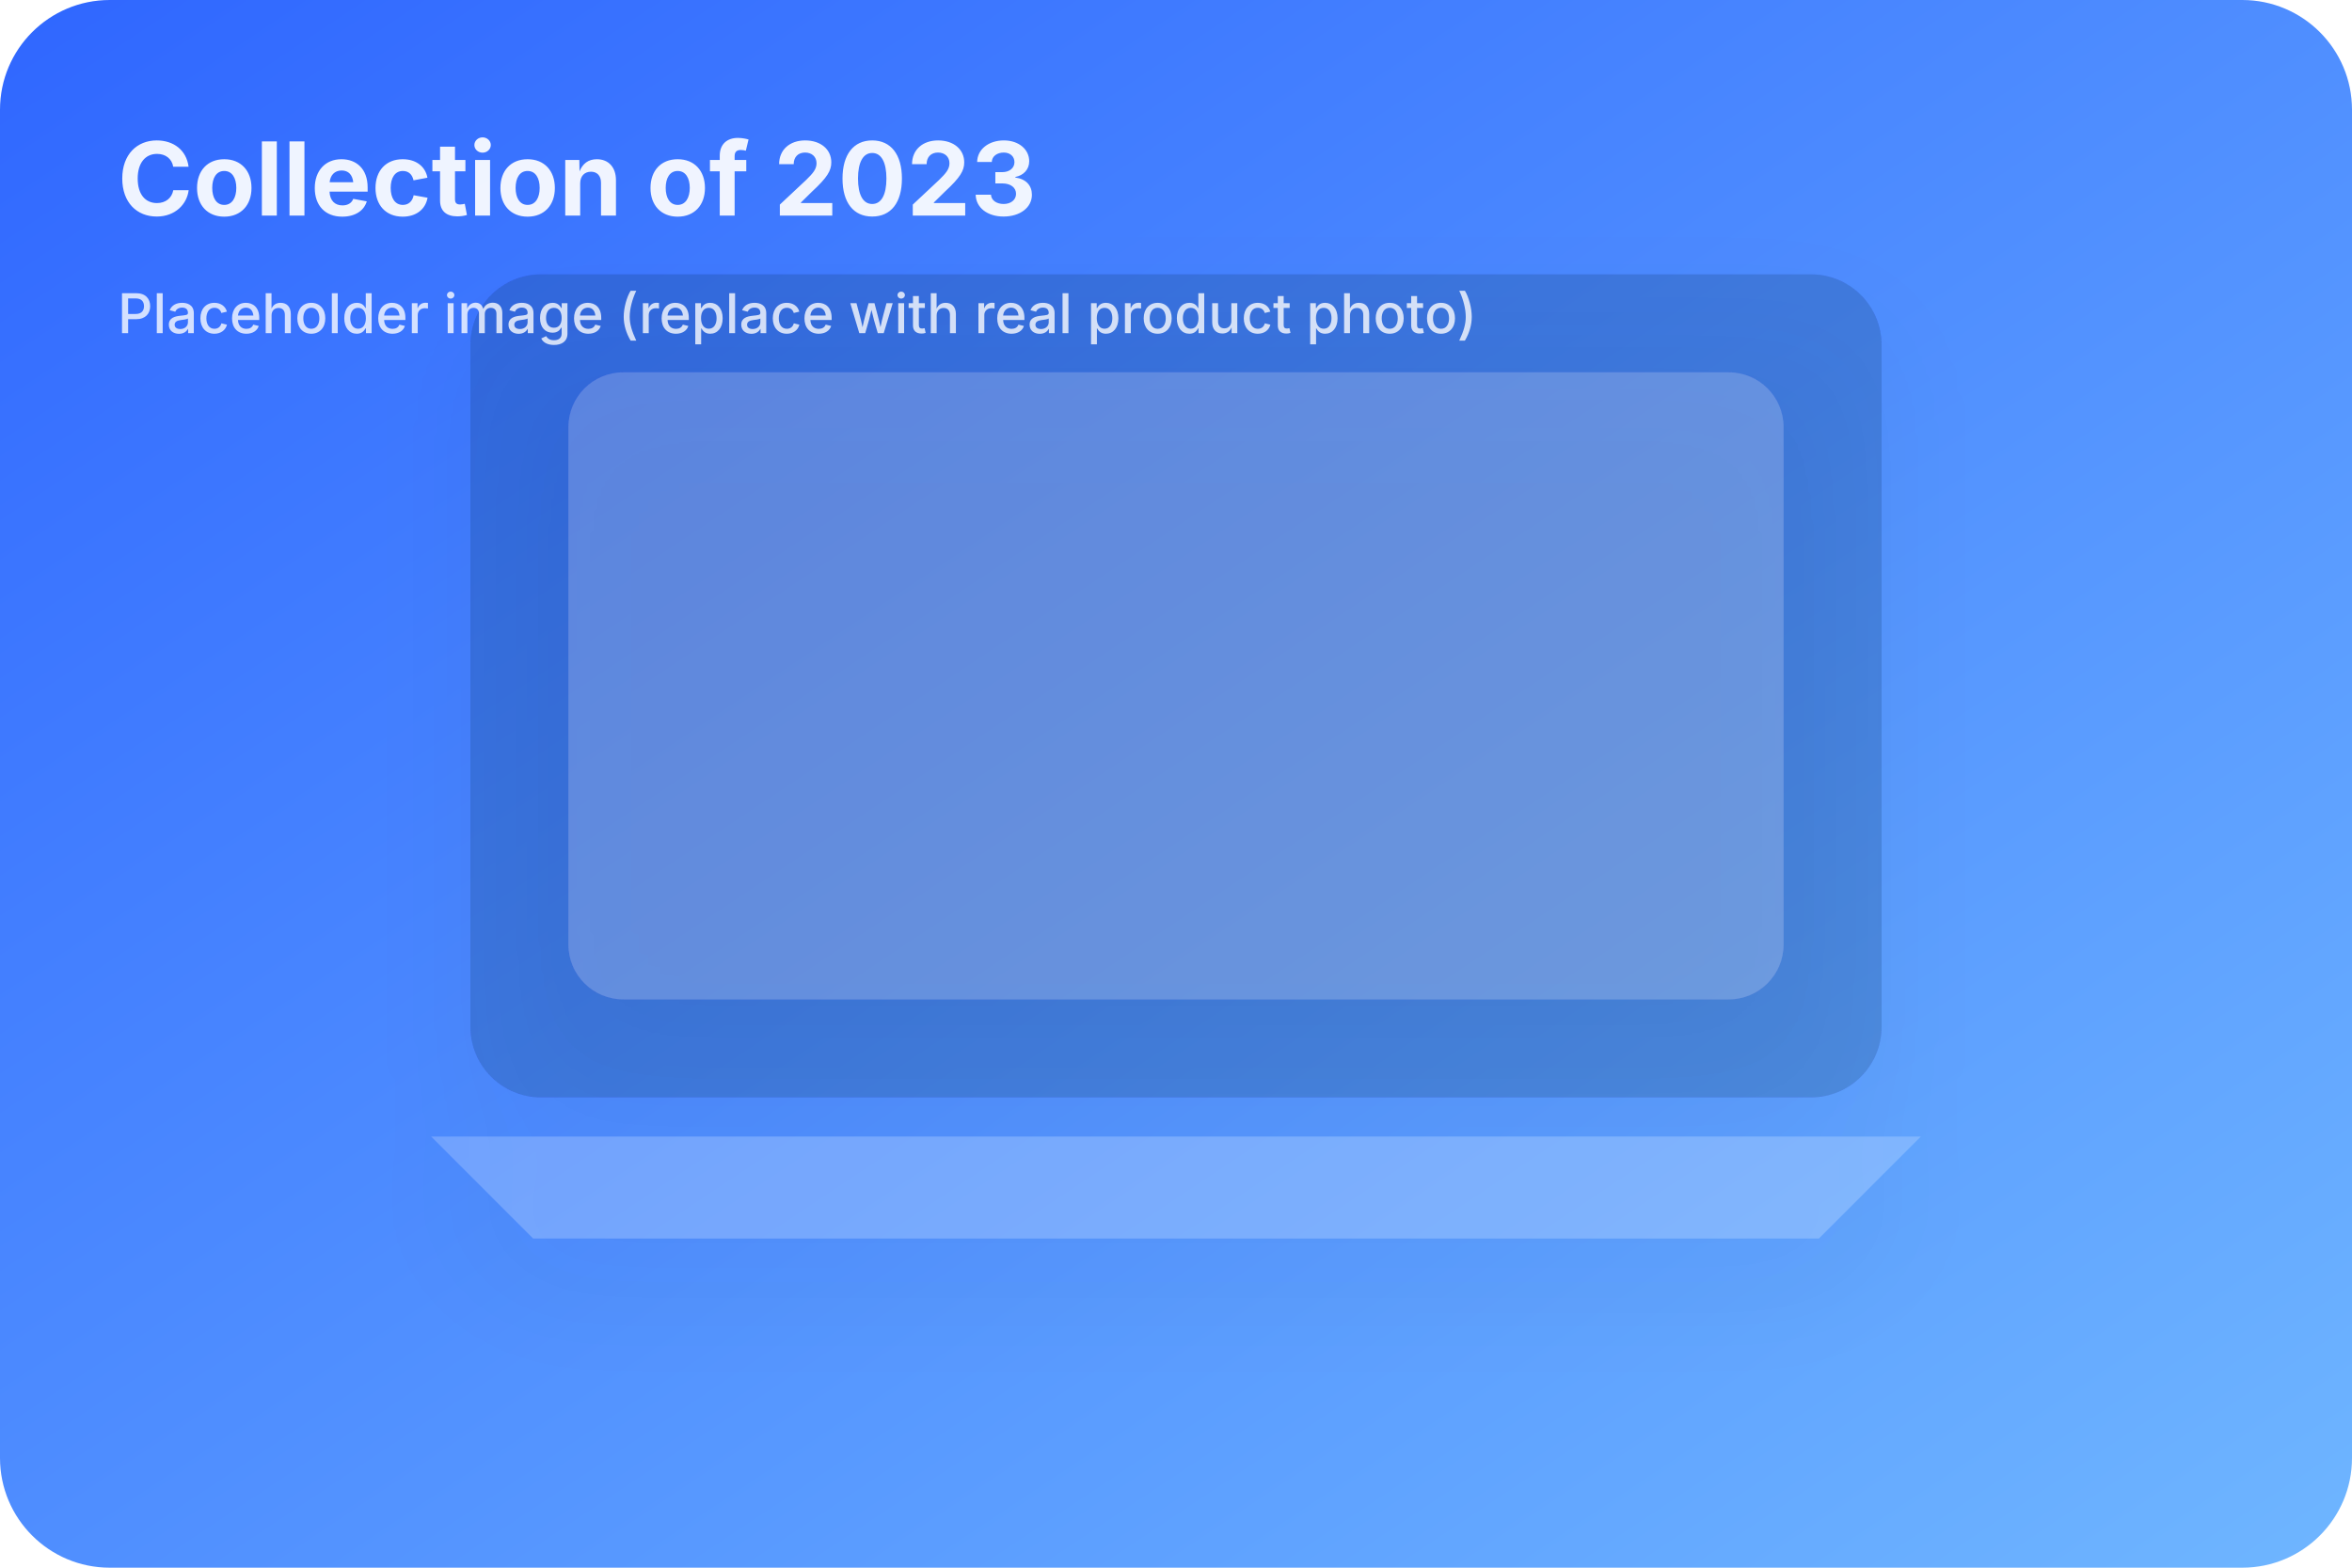
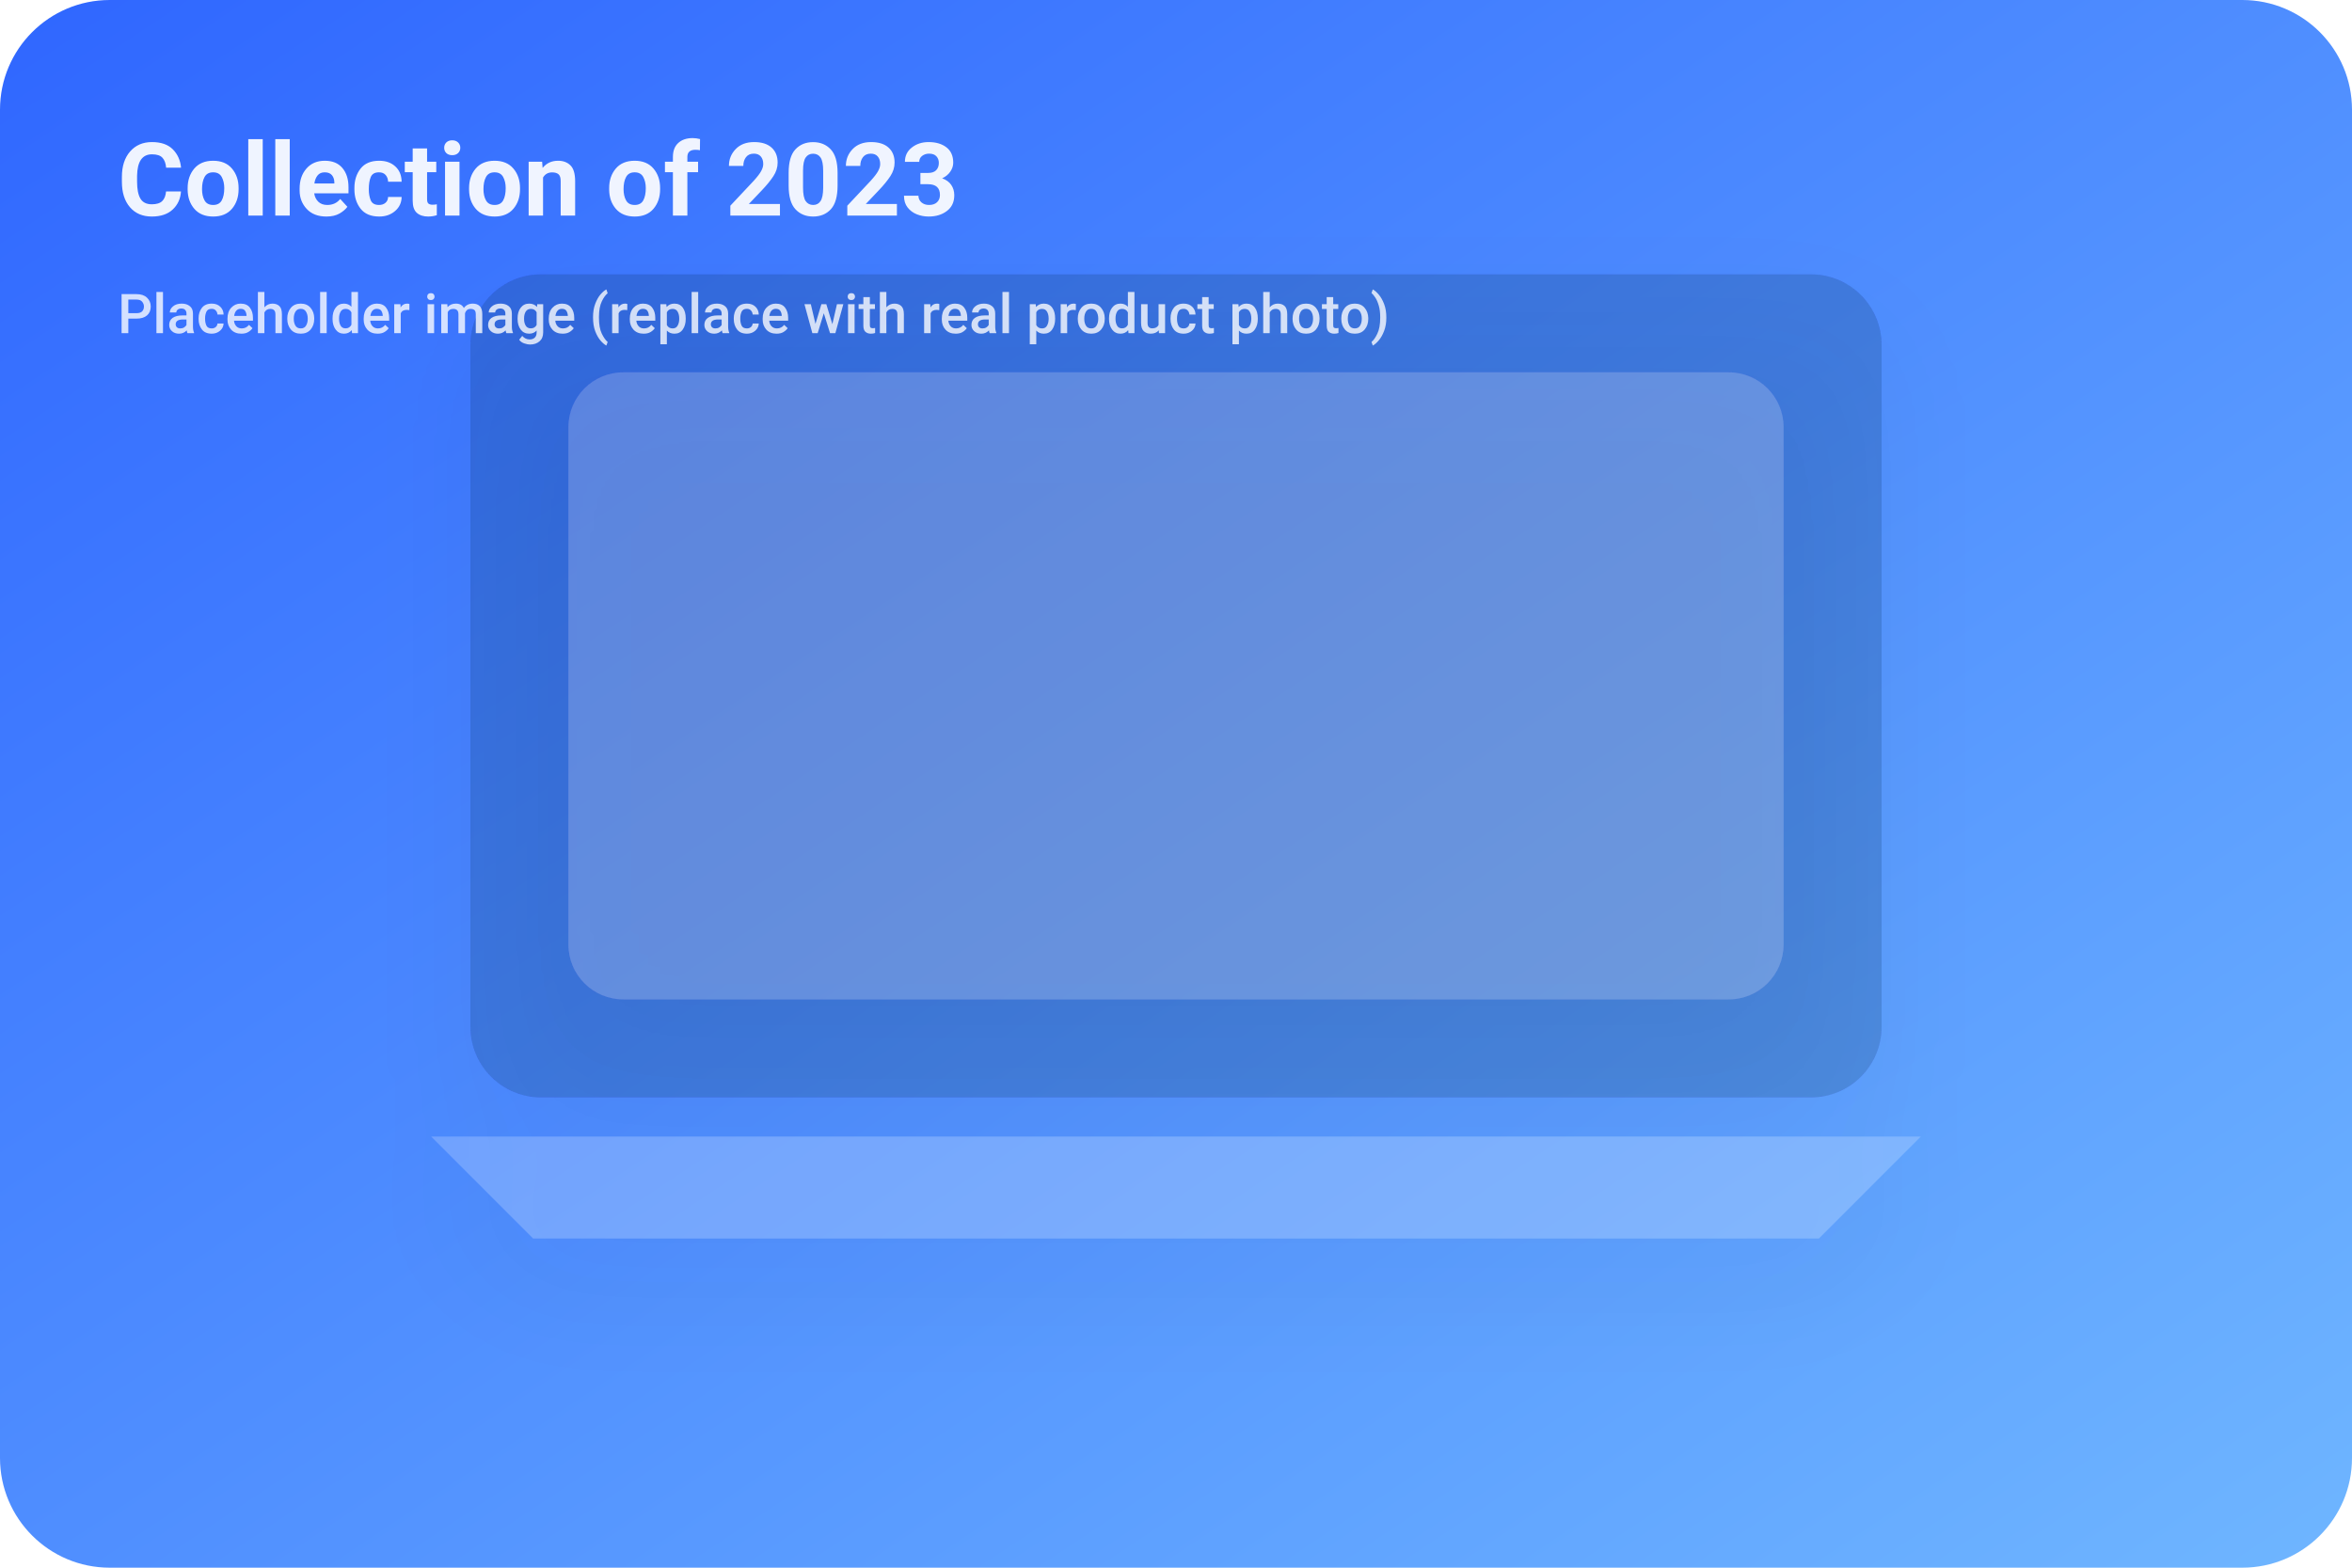
<svg xmlns="http://www.w3.org/2000/svg" width="600" height="400" viewBox="0 0 600 400">
  <defs>
    <linearGradient id="g" x1="0" x2="1" y1="0" y2="1">
      <stop offset="0" stop-color="#2f66ff" />
      <stop offset="1" stop-color="#6fb6ff" />
    </linearGradient>
    <filter id="s" x="-20%" y="-20%" width="140%" height="140%">
      <feDropShadow dx="0" dy="12" stdDeviation="14" flood-color="#0b1b5a" flood-opacity=".22" />
    </filter>
  </defs>
  <rect x="0" y="0" width="600" height="400" rx="28" fill="url(#g)" />
  <g filter="url(#s)">
    <rect x="120" y="70" width="360" height="210" rx="18" fill="#0f1f4f" opacity=".18" />
    <rect x="145" y="95" width="310" height="160" rx="14" fill="rgba(255,255,255,.18)" />
    <path d="M110 290 h380 l-26 26 h-328 z" fill="rgba(255,255,255,.20)" />
  </g>
-   <text x="30" y="55" font-family="Inter, system-ui, -apple-system, Segoe UI, Roboto" font-size="26" font-weight="700" fill="rgba(255,255,255,.92)">Collection of 2023</text>
-   <text x="30" y="85" font-family="Inter, system-ui, -apple-system, Segoe UI, Roboto" font-size="14" font-weight="500" fill="rgba(255,255,255,.78)">Placeholder image (replace with real product photo)</text>
+   <text x="30" y="55" font-family="Poppins, system-ui, -apple-system, Segoe UI, Roboto" font-size="26" font-weight="700" fill="rgba(255,255,255,.92)">Collection of 2023</text>
+   <text x="30" y="85" font-family="Poppins, system-ui, -apple-system, Segoe UI, Roboto" font-size="14" font-weight="500" fill="rgba(255,255,255,.78)">Placeholder image (replace with real product photo)</text>
</svg>
